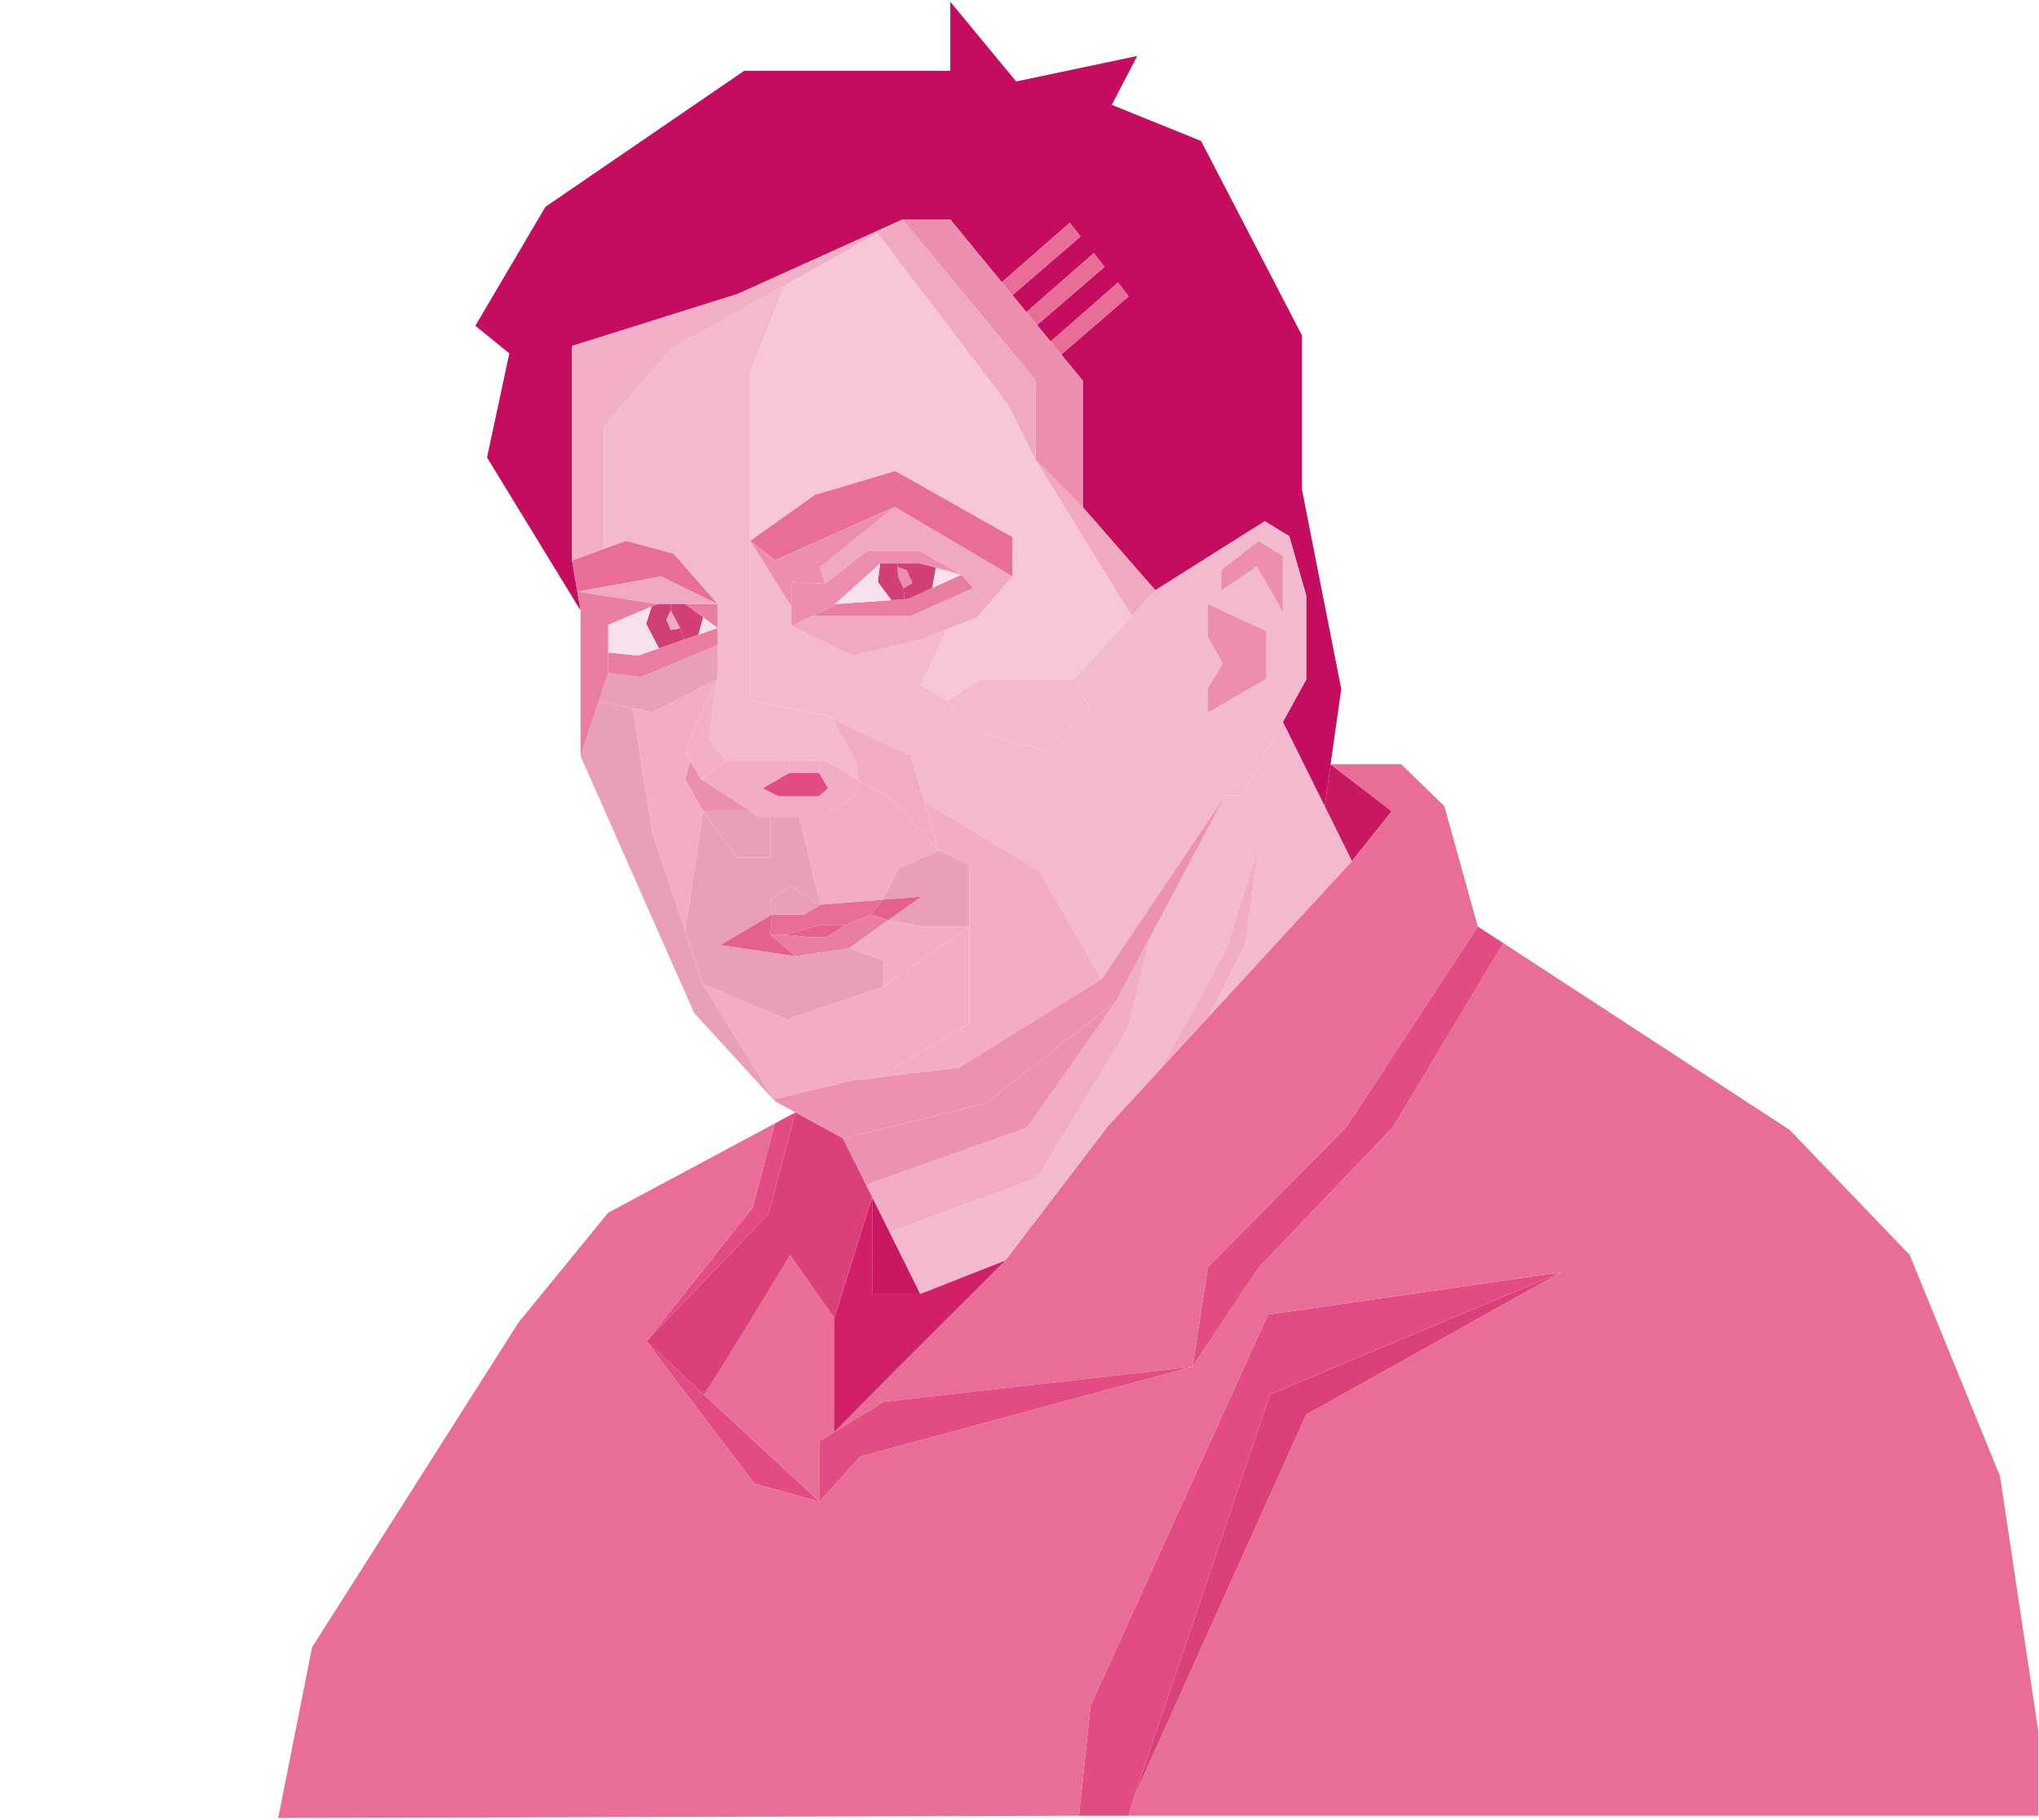
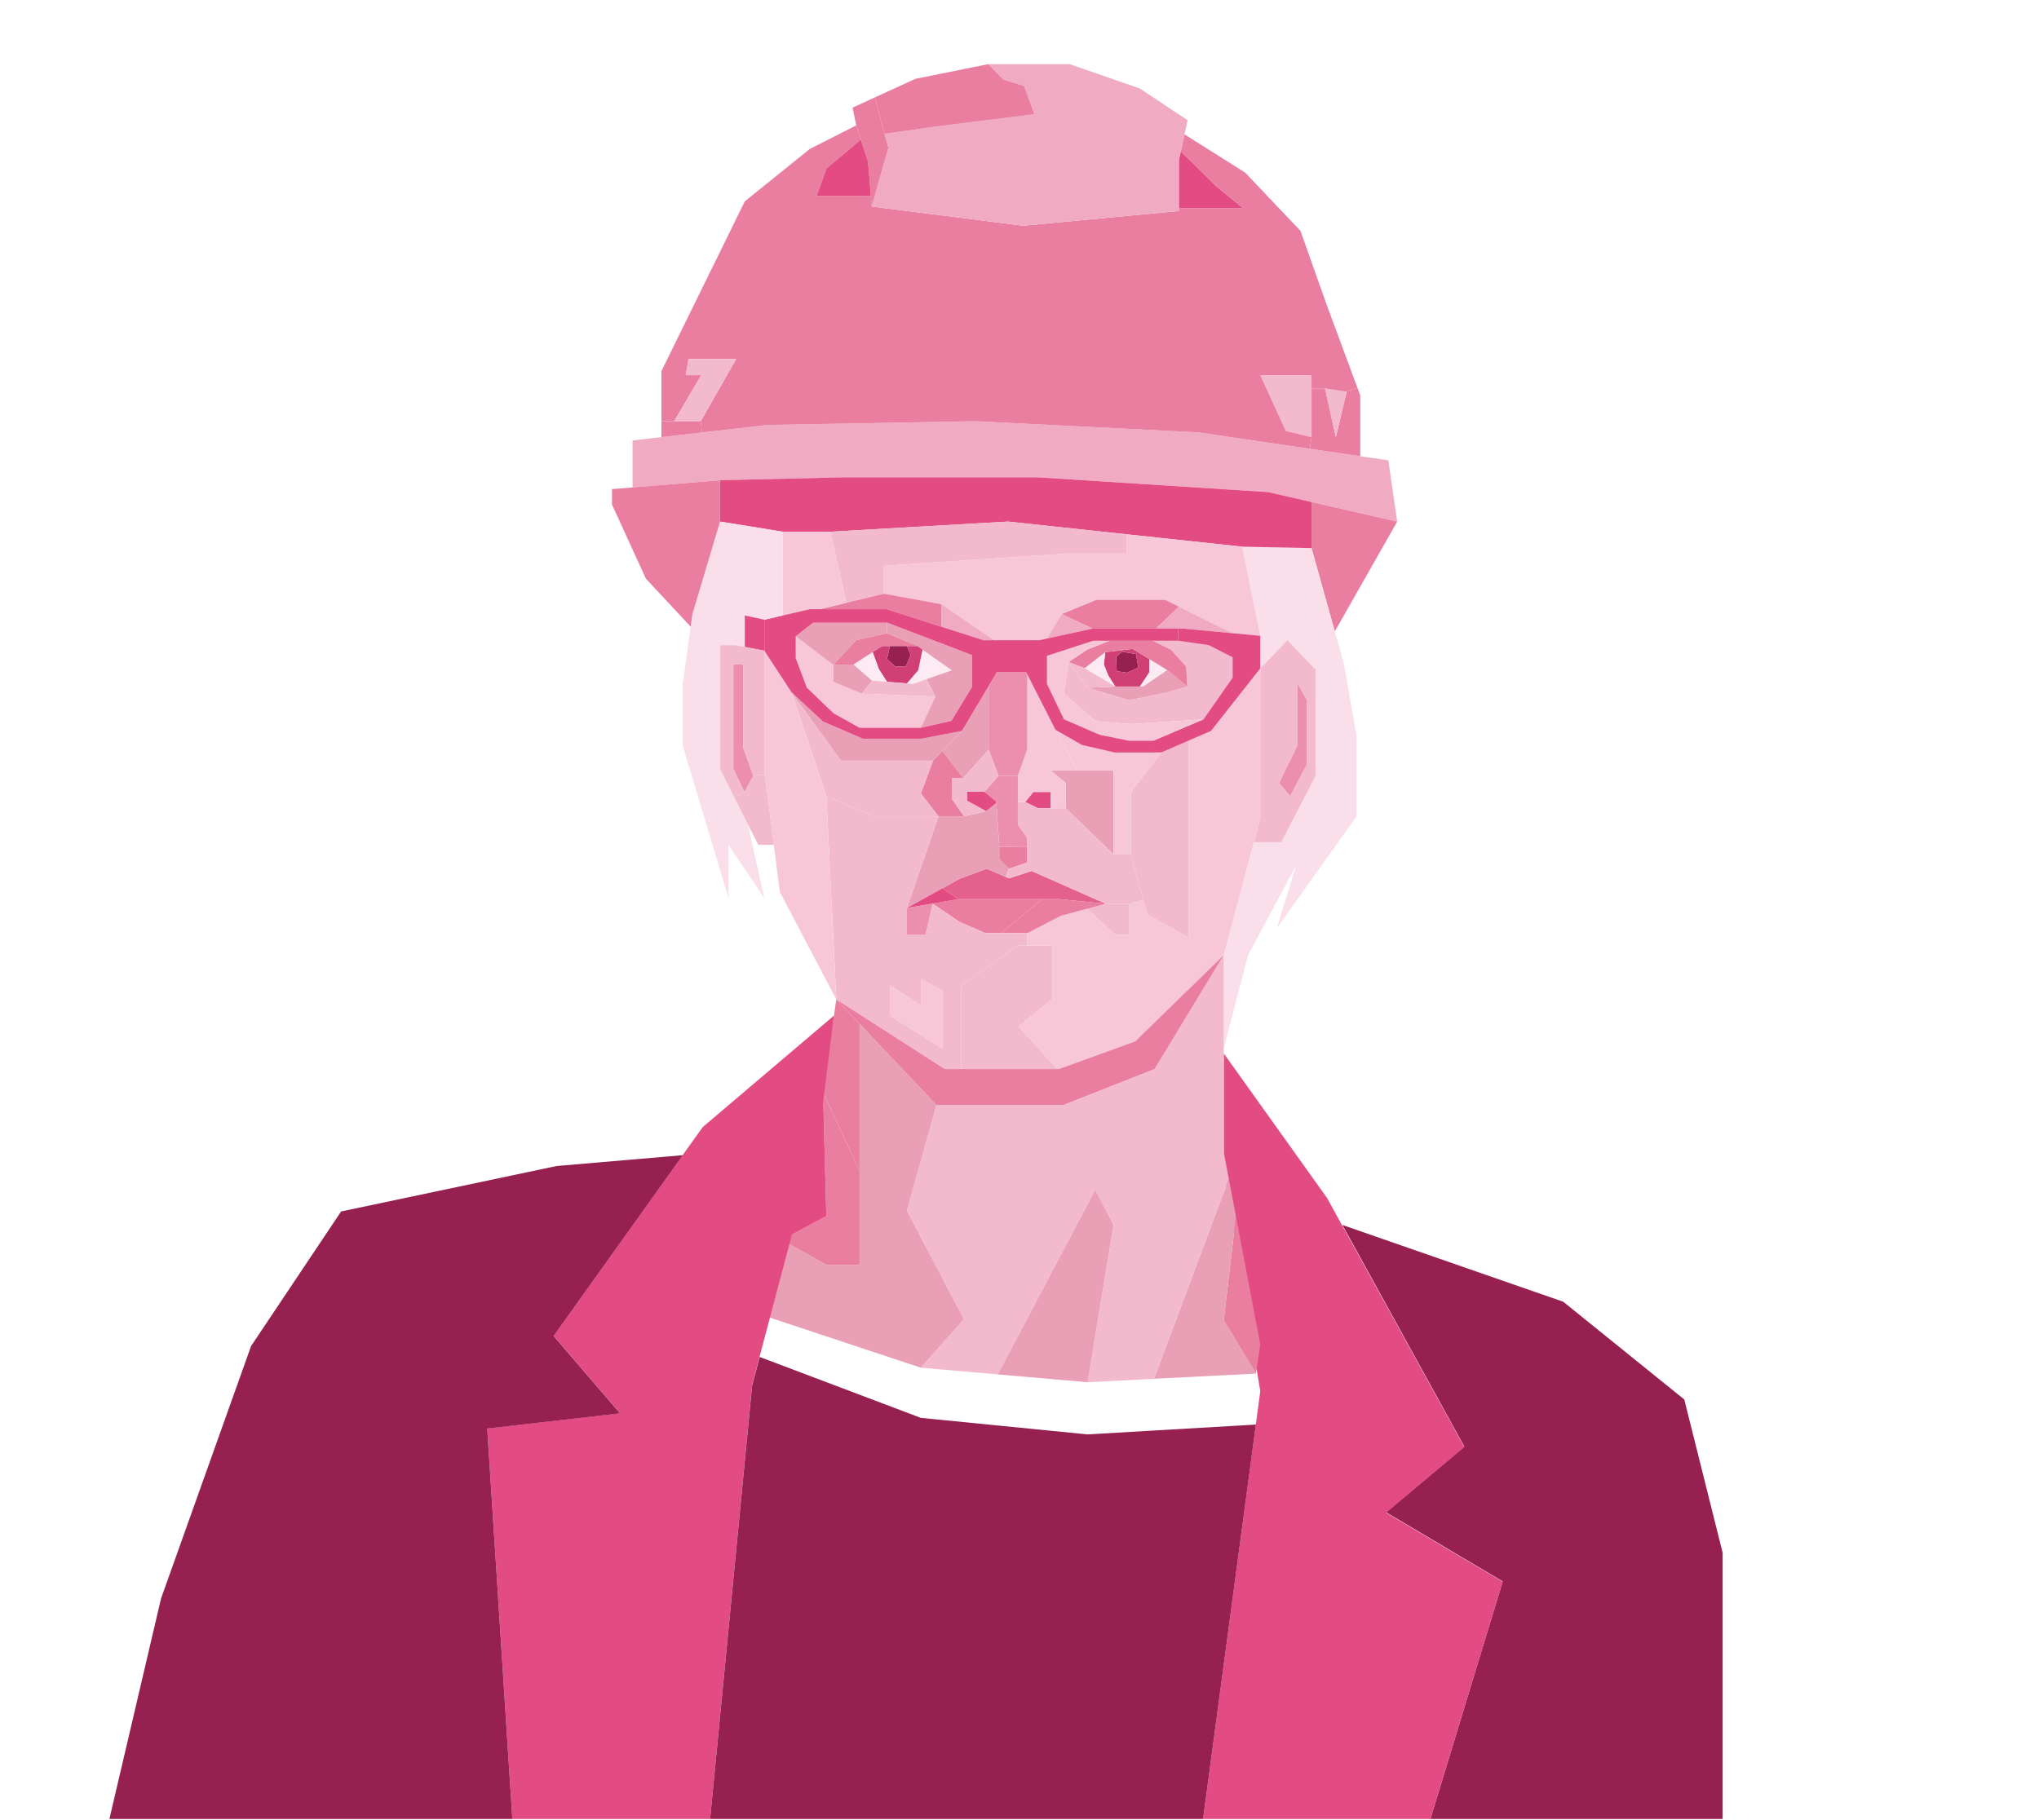
<svg xmlns="http://www.w3.org/2000/svg" width="1081" height="965">
  <g fill="none" fill-rule="evenodd">
-     <path fill="#D94178" d="M827.69 674.653l-135.18 75.48-91.26 202.779 72.096-213.474z" />
-     <path fill="#E34C82" d="M797.021 500.142l-58.323 97.329-71.55 74.935-34.925 52.386 8.186-52.955 73.493-74.366 69.564-106.17z" />
-     <path fill="#C81862" d="M716.718 456.661l-14.428-29.118 3.143-22.263 32.413 24.904z" />
-     <path fill="#E86E97" d="M468.45 743.367l-26.084 16.021 29.271-29.685 61.314-61.249 54.504-71.398 27.589-29.97 26.063-28.288.021-.022 75.59-82.115 21.129-26.477-32.414-24.904h37.477l22.833 22.263 17.723 63.758-69.564 106.17-73.494 74.366-8.186 52.954z" />
-     <path fill="#C50D5F" d="M690.24 259.514L711.085 365.4l-5.652 39.879-3.143 22.264-22.178-44.681 12.398-22.526V315.83l-9.013-31.541-12.967-7.88-58.017 36.605-38.308-43.94v-67.032l-11.59-14.079 35.754-30.82-5.632-7.312-35.732 31.279-7.226-8.753 35.776-30.822-5.63-7.333-35.776 31.3-7.4-8.992 36.059-31.061-5.631-7.334-36.06 31.541-27.306-33.222h-25.364l-87.31 39.421-87.878 27.611v113.788l2.816 16.48 1.702 9.975-49.57-81.11 11.83-55.203-18.029-14.646 37.172-63.083 105.34-72.096h109.29V.945l34.925 42.258L602.93 29.69l-13.51 25.91 47.321 19.142 53.5 103.092z" />
-     <path fill="#F3BACD" d="M680.112 382.862l22.178 44.68 14.428 29.119-75.59 82.115 19.274-38.46 6.745-50.705-17.461 54.634-34.642 62.842-27.59 29.97-54.502 71.397-45.075 17.746-16.24-32.72L550 624.516l48.435-79.977 11.329-47.606 39.923-75.196h9.014z" />
-     <path d="M671.381 360.052V334.71l-30.973-14.363v17.463l7.88 14.078-7.88 12.945v12.964l30.973-17.745zm8.731-65.352l-12.965-7.88-19.71 15.499v10.978l18.88-12.943 13.795 24.206V294.7zm3.384-10.412l9.014 31.542v44.506l-12.398 22.526-21.412 38.875h-9.015l-65.613 97.438-32.96-57.276-60.921-36.757-7.225-24.251-41.91-20.19-.349-.655-1.68-.328-41.276-8.229v-84.668l21.762 34.727v10.412l32.327 15.694 36.32-8.513 13.949-5.522-13.796 29.816 13.796 8.054 11.83 15.171 40.14 11.416 24.078-22.526-8.862-15.498 30.667-33.374 12.55-13.664 58.018-36.604 12.966 7.878z" fill="#F3BACD" />
-     <path fill="#EC8EAD" d="M680.112 294.7v29.86l-13.794-24.206-18.882 12.943v-10.979l19.71-15.498zM671.381 334.71v25.342l-30.973 17.746v-12.966l7.88-12.943-7.88-14.08v-17.462z" />
-     <path fill="#F2ACC4" d="M667.147 449.61l-6.745 50.706-19.273 38.46-.022.023-26.063 28.288 34.64-62.842z" />
-     <path fill="#F1A9C1" d="M574.205 269.075l38.307 43.938-12.55 13.665-50.968-82.814z" />
-     <path fill="#F2ACC4" d="M609.763 496.933l-11.33 47.606L550 624.516l-78.362 28.964-9.276-18.662-3.23-6.549 85.235-30.23 47.301-67.033z" />
-     <path fill="#F7C7D8" d="M548.994 243.864l50.968 82.813-30.668 33.375H520.27l-18.16 11.438-13.795-8.055 13.795-29.816 15.846-6.265 5.828-6.701 12.966-14.952v-20.845L474.65 249.78l-42.674 12.682-34.226 24.36v-89.276l18.183-46.144 49.418-27.655 68.866 90.497z" />
-     <path fill="#E34C82" d="M601.25 952.911l-2.816 9.932H571.98l6.177-58.367 94.077-207.362 155.456-22.461-154.343 64.785z" />
-     <path fill="#E86E97" d="M592.737 149.83l5.631 7.313-35.753 30.821-5.61-6.854z" />
-     <path fill="#EC92B0" d="M591.668 531.006l-47.301 67.032-85.237 30.232-12.224-24.6 75.48-18.576z" />
-     <path fill="#E86E97" d="M579.924 134.202l5.631 7.333-35.776 30.822-5.63-6.855z" />
-     <path fill="#F2ACC4" d="M551.112 461.9l32.96 57.275-75.764 47.039-42.957 5.151 48.588-28.528v-83.928l-16.043-7.88-7.705-25.886z" />
-     <path fill="#F3BACD" d="M569.294 360.052l8.862 15.498-24.076 22.526-40.141-11.416-11.83-15.17 18.16-11.438z" />
-     <path fill="#EC8EAD" d="M549.78 172.357l7.225 8.753 5.61 6.853 11.59 14.08v67.031l-25.21-25.21v-42.237l-70.547-85.193h25.363l27.307 33.222 5.631 6.854 7.4 8.992z" />
-     <path fill="#E86E97" d="M567.177 118.115l5.63 7.333-36.058 31.062-5.632-6.854z" />
-     <path fill="#F1A9C1" d="M548.994 201.628v42.236l-14.777-29.62-68.866-90.498 13.096-7.312z" />
-     <path fill="#E86E97" d="M536.75 284.856V305.7l-62.515-36.91-63.387 28.31-13.098-10.28 34.226-24.36 42.674-12.682z" />
-     <path fill="#F1A9C1" d="M536.75 305.702l-12.966 14.951-7.793-8.818-6.287-7.116-21.958-12.464h-28.31l-21.959 17.31-2.968-8.578 39.726-32.196z" />
-     <path fill="#D11F69" d="M532.951 668.454l-61.313 61.249-29.272 29.685-.02.021v-60.527l20.014-64.064v51.381h25.517z" />
-     <path fill="#F1A9C1" d="M515.99 311.835l7.794 8.818-5.828 6.701-15.847 6.265-13.948 5.522-36.322 8.513-32.325-15.693 11.044-5.283h52.124z" />
-     <path fill="#E97EA1" d="M509.704 304.719l6.287 7.116-33.309 14.842h-52.125l13.38-6.438h.023l28.572-2.009 6.898-.48 2.117-.152 12.595-5.763z" />
-     <path fill="#F2ACC4" d="M513.939 491.301v51.535l-48.588 28.529-13.38 1.616-41.123 9.843-.502.305-37.565-61.138 44.549 18.597 51.121-17.462z" />
-     <path fill="#E99FB6" d="M513.939 458.91V491.3h-25.625l-17.42-3.34 17.42-12.441-20.562 1.638 8.73-16.83 21.414-9.299z" />
-     <path fill="#F2ACC4" d="M513.939 491.301l-45.488 31.825v-13.795l-18.444-6.484 20.867-14.885h.02l17.42 3.34z" />
-     <path fill="#F8E1EE" d="M509.704 304.719l-15.562 7.116 1.986-10.849z" />
-     <path fill="#F2ACC4" d="M490.19 425.142l7.706 25.888-27.328-28.726-16.065-9.015v-7.9L441.056 380.7l41.91 20.19z" />
-     <path fill="#F2ACC4" d="M470.568 422.304l27.327 28.725-21.412 9.299-8.73 16.83-32.96 2.596-11.045-46.47h12.18l18.574-12.114v-7.88z" />
-     <path fill="#E5618D" d="M488.314 475.52l-17.42 12.442h-.02l-9.037-2.86 5.915-7.944z" />
-     <path fill="#C81862" d="M471.637 653.48l16.24 32.72H462.36v-51.382z" />
-     <path fill="#EC8EAD" d="M480.783 302.427l2.947 6.723-4.716 2.795-2.88-6.243-.35-5.043z" />
-     <path fill="#D04074" d="M480.783 302.427l-4.999-1.768v-1.855h12.377l7.967 2.182-1.986 10.848-12.594 5.763-2.118.153-.416-5.805 4.716-2.795z" />
-     <path fill="#D04074" d="M479.015 311.944l.416 5.806-6.899.48-7.181-9.713 1.266-9.713h9.167v1.855l.35 5.042z" />
-     <path fill="#EC8EAD" d="M474.235 268.79l-39.726 32.197 2.968 8.577-17.964-1.047v13.032L397.75 286.82l13.098 10.282z" />
-     <path fill="#F8E1EE" d="M465.35 308.518l7.182 9.712-28.572 2.008h-.022l-1.397.11 24.075-21.544z" />
-     <path fill="#E99FB6" d="M468.45 509.331v13.795l-51.12 17.462-44.55-18.598-9.516-28.375 9.516-63.431 18.008 24.49h17.528v-21.39h15.432l11.044 46.47-15.28-9.866-11.196 7.27.85 7.944-27.328 16.065 39.857 5.894 28.311-4.213z" />
-     <path fill="#E86E97" d="M467.752 477.157l-5.915 7.945-13.664 5.348h-13.097l-19.142 5.217-7.619-.153.851-10.412h17.179l8.447-5.347z" />
-     <path fill="#F2ACC4" d="M454.503 413.29v7.88l-18.576 12.114H402.684l-4.78-3.1-26.062-16.895 13.38-9.865h33.244v6.482l-14.08 8.164 8.447 4.234h21.13l5.064-4.234-4.802-8.164v-6.482h3.099z" />
-     <path fill="#F3BACD" d="M454.503 405.388v7.901l-17.179-9.866H385.221l-9.56-11.263 4.78-32.108v-39.704l-23.246-26.63-25.342-6.898-11.612 4.235V226.14l36.125-41.407 59.567-33.33-18.182 46.143V371.49l41.276 8.229 2.03.982z" />
-     <path fill="#E5618D" d="M448.172 490.45l-9.843 6.483h-9.735l-12.66-1.266 19.142-5.217z" />
-     <path fill="#EC8EAD" d="M487.746 292.256l21.959 12.462-13.577-3.732-7.967-2.182h-21.544l-24.076 21.543 1.396-.109-13.38 6.44-11.044 5.282v-23.442l17.964 1.046 21.958-17.308z" />
-     <path fill="#E34C82" d="M434.225 409.906l4.802 8.164-5.064 4.234h-21.13l-8.446-4.234 14.079-8.164z" />
-     <path fill="#E99FB6" d="M434.792 479.754l-8.447 5.348h-17.179l-.85-7.945 11.197-7.27z" />
-     <path fill="#E34C82" d="M434.508 764.212l7.837-4.802.021-.022 26.085-16.022 163.771-18.575-176.17 47.585-21.544 23.944zM434.508 796.32l-34.64-9.582-57.166-75.48 30.406 28.18z" />
-     <path d="M442.345 759.41l-7.837 4.801v32.109l-61.4-56.882c2.27-1.703 45.771-73.93 45.771-73.93l23.466 33.374v60.528z" fill="#E86E97" />
-     <path fill="#F2ACC4" d="M418.465 409.906h15.76v-6.482h-15.76z" />
-     <path fill="#E5618D" d="M421.696 507.06l-39.858-5.893 27.328-16.064-.85 10.412z" />
-     <path fill="#F2B0C7" d="M391.137 155.855l87.31-39.421-13.096 7.312-49.418 27.656-59.567 33.33-36.125 41.408v64.915l-16.982 6.199V183.466z" />
-     <path fill="#E97EA1" d="M421.696 507.06l-13.38-11.545 7.617.152 12.66 1.266h9.735l9.844-6.483 13.665-5.347 9.037 2.86-20.867 14.885z" />
-     <path fill="#EC92B0" d="M410.848 583.96l-.502-.83.502-.305 41.123-9.845 13.38-1.615 42.957-5.15 75.763-47.04 65.615-97.438-39.923 75.196-18.096 34.072-69.28 54.089-75.48 18.576-25.211-13.773z" />
-     <path fill="#E99FB6" d="M410.345 583.13l.502.83-42.803-46.755-60.266-136.314 9.713-29.161 17.877 3.82 10.586 66.465 17.31 51.6 9.516 28.375zM408.316 433.284v21.391h-17.528l-18.008-24.49h25.124l4.78 3.099z" />
-     <path fill="#E34C82" d="M421.696 589.897l-14.21 53.783-64.784 67.578 56.337-70.96 11.809-44.595z" />
-     <path fill="#EC8EAD" d="M397.904 430.185H372.78l-9.516-16.896 2.575-9.865 6.003 9.865z" />
-     <path fill="#F2B0C7" d="M375.662 392.16l9.559 11.264-13.38 9.865-6.002-9.865-2.575-4.213 3.928-11.547 13.25-27.612z" />
-     <path fill="#E99FB6" d="M380.442 342.088v17.964l-34.488 17.746-10.587-2.248-17.876-3.82 4.933-14.843 17.462 2.117z" />
-     <path fill="#E97EA1" d="M380.442 333.008v9.08l-40.556 16.916-17.462-2.117v-10.913l15.759 1.68 11.154-3.863 13.293-4.606 7.552-2.62zM380.442 320.347v12.66l-7.661-5.653-9.518-7.007z" />
-     <path fill="#E86E97" d="M357.195 293.718l23.247 26.63L350.45 305.7l-44.375 8.032-2.816-16.48 16.982-6.198 11.612-4.234z" />
-     <path fill="#F2ACC4" d="M380.442 360.052l-13.25 27.612-3.929 11.547 2.576 4.213-2.576 9.865 9.518 16.895-9.518 63.43-17.31-51.6-10.586-66.464 10.587 2.247z" />
-     <path fill="#F1A9C1" d="M380.442 320.347h-32.109l-42.258-6.614 44.375-8.03z" />
-     <path fill="#F8E1EE" d="M380.442 333.008l-10.26 3.557 2.599-9.211z" />
-     <path d="M373.108 739.438l-30.406-28.18 64.784-67.578 14.21-53.783 25.21 13.773 12.225 24.6 3.23 6.548-20.016 64.063-23.465-33.374s-43.502 72.228-45.772 73.93" fill="#D94178" />
-     <path fill="#D04074" d="M372.78 327.354l-2.598 9.211-7.552 2.62-2.052-5.893-4.932-9.583v-3.362h7.617z" />
-     <path fill="#D04074" d="M360.578 333.291l2.052 5.894-13.293 4.606-6.788-13.031 2.969-9.212 2.815-1.2h7.313v3.361l-2.38 4.933 2.38 5.347z" />
-     <path fill="#F1A9C1" d="M355.646 323.71l4.932 9.581-4.932.699-2.38-5.348z" />
-     <path fill="#F8E1EE" d="M342.55 330.76l6.787 13.03-11.154 3.864-15.76-1.68v-14.647l23.094-9.779z" />
-     <path fill="#E97EA1" d="M317.491 371.73l-9.714 29.16V323.71l-1.702-9.975 42.258 6.614-2.815 1.2-23.094 9.78v25.558z" />
-     <path fill="#E86E97" d="M598.434 962.843l2.816-9.932 91.26-202.778 135.18-75.48-155.457 22.46-94.077 207.363-6.177 58.367-424.486 1.21 17.98-90.56 109.345-172.08 47.606-58.3 88.424-47.41-11.809 44.594-56.337 70.961 57.166 75.48 34.64 9.582 21.545-23.945 176.17-47.584 34.924-52.386 71.551-74.934 58.323-97.33 151.79 99.032 63.648 66.334 47.869 117.302 20.278 135.178v44.856z" />
+     <path fill="#962151" d="M913.28 823.399v141.177H758.333l38.358-125.98-61.827-36.627 41.481-34.861-64.678-117.532 117.106 40.712 64.163 51.825z" />
+     <path fill="#E34C82" d="M655.235 660.024l-3.79-22.648-2.669-16.112v-62.688L703.57 635.3l8.066 14.66h.03l64.679 117.39-41.481 34.818 61.827 36.582-38.357 125.825H637.83l27.988-209.362 2.335-17.53z" />
+     <path fill="#F0ABC2" d="M695.322 266.217l-23.046-5.276-121.987-7.823H446.706l-64.951 1.546-46.394 3.79V233.56l15.313-1.758 21.5-2.456 34.81-4.002 109.95-1.971 118.167 5.882 59.31 8.733 26.745 3.942 14.888 2.183 4.701 32.476z" />
+     <path fill="#E97EA1" d="M740.745 276.588l-33.082 58.25-12.341-44.181v-24.44zM721.156 209.665v32.264l-26.744-3.942.91-6.186v-25.835h7.156l5.73 25.835 5.732-24.077 5.7-2.122z" />
+     <path fill="#FADEEA" d="M719.216 390.45v42.45l-42.27 59.282 10.189-33.234-25.441 47.516-12.918 49.487v-49.487l15.95-59.857h14.586l18.193-35.235v-56.34l-14.98-15.555-14.373 14.98v-17.315l-9.581-47.243 36.75.758 12.341 44.18 4.914 17.558z" />
+     <path fill="#F3BACD" d="M713.94 207.724l-5.73 24.078-5.732-25.836zM697.505 355.032v56.34l-18.193 35.235h-14.585l3.425-12.917v-79.234l14.373-14.979 14.98 15.555zm-4.7 50.366v-34.234l-5.003-8.794v33.144l-9.673 19.71 5.883 6.913 8.793-16.739z" />
+     <path fill="#E34C82" d="M695.322 266.217v24.44l-36.75-.758-61.374-6.58-62.799-6.731-94.152 5.367h-25.32l-33.172-5.367v-21.924l64.95-1.546H550.29l121.987 7.823z" />
+     <path fill="#F3BACD" d="M695.322 205.966v25.835l-13.585-3.244-13.585-29.626h27.17z" />
+     <path fill="#EC8EAD" d="M692.805 371.164v34.234l-8.794 16.738-5.882-6.913 9.672-19.71V362.37z" />
+     <path fill="#F7C7D8" d="M668.152 354.456v79.233l-3.425 12.918-15.951 59.857-46.94 45.757-40.48 14.676h-.789l-20.558-22.68 18.011-14.495v-28.353h-13.402v-6.518l17.89-9.25 13.827-3.668 14.95 13.797h7.459v-16.465l7.429-2.032 2.122 7.702 21.773 12.13V392.783l11.977-5.185zM658.571 289.899l9.582 47.243-14.676-1.365-28.504-14.1-7.277-3.608h-36.387l-18.498 7.611-7.731 12.918-4.003.879h-24.076l-27.867-19.072-30.535-5.58v-14.798l97.882-6.52h30.716V283.32z" />
+     <path fill="#E97EA1" d="M655.235 644.917l12.918 68.105-2.335 15.374-17.042-28.261z" />
+     <path fill="#E99FB6" d="M648.776 700.135l17.041 28.26-54.034 2.76 39.661-106.099 3.79 19.861z" />
+     <path fill="#E34C82" d="M658.965 110.298h-33.991v-25.44l1.03-4.67 19.073 18.77z" />
+     <path fill="#F0ABC2" d="M653.477 335.778l-26.412-2.456H612.784l12.19-11.644z" />
+     <path fill="#F3BACD" d="M648.776 610.926l2.668 14.13-39.661 106.1-35.174 1.819 13.735-83.328-9.673-18.77-51.7 97.943-40.784-3.548 22.864-25.743-30.262-57.523 15.708-56.035h67.194l48.425-19.074 36.66-60.433v49.487z" />
+     <path fill="#E97EA1" d="M456.41 74.002l-18.316 15.373L433 103.84h28.716l.455 5.67 80.203 10.189 82.6-7.823v-1.577h33.99l-13.887-11.341-19.072-18.77 1.97-8.944 32.172 20.286 29.322 30.899 13.707 38.72 16.464 44.454-5.7 2.122-11.462-1.758h-7.157v-7.035h-27.17l13.586 29.625 13.584 3.245-.91 6.186-59.31-8.733-118.167-5.883-109.951 1.971-34.81 4.002-.697-5.973 18.8-32.96h-25.259l-1.456 8.52h8.218l-14.373 24.44h-6.732v-26.593l44.18-89.998 34.447-27.775 24.652-12.523z" />
+     <path fill="#F3BACD" d="M630.067 392.784v104.28l-21.77-12.13-2.123-7.7-6.672-24.381v-32.87l16.132-20.922z" />
+     <path fill="#F0ABC2" d="M629.613 63.753l-1.638 7.49-1.971 8.945-1.03 4.669v27.018l-82.6 7.823-80.204-10.188 8.794-31.112L468.963 71l25.865-3.73 53.61-6.67-5.488-15.04-10.947-3.335-8.034-8.218h43.119l37.204 12.918z" />
+     <path fill="#F3BACD" d="M624.518 339.78l16.253 2.335 12.705 6.459v10.764l-15.434 22.106-38.54 2.486-18.83-1.517-16.648-14.615 2.457-16.737 10.28 13.644 21.863 6.61 20.254-4.244 10.553-3.033-.607-10.583-8.066-8.945-9.673-4.73z" />
+     <path fill="#E97EA1" d="M624.973 321.677l-12.19 11.645h-33.536l-16.436-7.642 18.497-7.611h36.387z" />
+     <path fill="#FCEBF2" d="M618.878 355.335l-12.826 8.703h-1.759l4.973-7.55v-7.035z" />
+     <path fill="#E34C82" d="M653.477 359.338v-10.764l-12.706-6.46-16.252-2.334v-6.458h2.546l26.412 2.456 14.675 1.364v17.314l-26.107 33.143-11.977 5.185-14.434 6.277h-4.215v-6.277l26.623-11.34z" />
+     <path fill="#962151" d="M602.322 346.906l1.153 7.157-5.944 2.667-5.488-.818-.303-7.582 3.062-2.789z" />
+     <path fill="#F3BACD" d="M597.198 283.32v10.187H566.48l-97.882 6.52v14.797l-19.922 4.822-8.43-37.691 94.152-5.367z" />
+     <path d="M600.473 344.086l8.793 5.367v7.035l-4.973 7.55h-13.008l-3.73-5.792-2.335-5.942.758-6.46 14.495-1.758zm3.002 9.976l-1.153-7.157-7.52-1.363-3.062 2.789.303 7.58 5.488.82 5.944-2.669z" fill="#D04074" />
+     <path fill="#E99FB6" d="M618.878 367.07l-20.255 4.245-21.863-6.61 14.524-.667h14.768l12.826-8.703 10.553 8.703zM590.344 408.643v44.21h-.242l-25.046-24.257v-13.373l-8.006-6.58h13.98zM580.672 630.877l9.672 18.77-13.736 83.327-47.636-4.153z" />
+     <path fill="#FCEBF2" d="M587.555 358.246l3.73 5.792-16.254-9.704 10.947-8.49-.758 6.46z" />
+     <path fill="#F3BACD" d="M586.281 479.264h12.463v16.466h-7.459l-14.95-13.797z" />
+     <path fill="#F0ABC2" d="M579.247 333.322l-24.167 5.276 7.731-12.918z" />
+     <path fill="#E97EA1" d="M588.252 339.78h22.832l9.675 4.73 8.065 8.945.606 10.583-10.552-8.702-9.613-5.883-8.792-5.368-14.495 1.76-10.947 8.49-.637-.273-7.913-3.001 9.824-6.55z" />
+     <path fill="#F3BACD" d="M576.76 364.705l-10.279-13.644 7.914 3.001.636.272 16.254 9.704z" />
+     <path fill="#F7C7D8" d="M571.03 408.643l-11.463-21.62 14.1 8.066 17.315 3.971h24.652l-16.133 20.923v32.87h-9.157v-44.21zM583.067 389.661l-18.981-8.218-9.006-18.77v-14.888l24.47-8.004h8.702l-11.947 4.73-9.824 6.549-2.457 16.738 16.647 14.616 18.831 1.516 38.54-2.487-26.623 11.34h-12.917z" />
+     <path fill="#E5618D" d="M546.953 461.859l39.328 17.405-24.926-2.455H508.08l-8.462-5.763 9.189-5.093 14.372-5.277 9.795 4.246 1.971.849z" />
+     <path fill="#E97EA1" d="M561.356 476.808l24.925 2.456-9.946 2.67-13.826 3.668-17.891 9.248h-13.949l21.863-18.042z" />
+     <path fill="#F3BACD" d="M540.009 544.216l20.559 22.681h-50.882v-44.21l29.929-21.317h18.406v28.351z" />
+     <path fill="#E34C82" d="M557.05 419.983v8.612h-6.761l-6.762-3.335 4.305-5.277z" />
+     <path fill="#E97EA1" d="M552.532 476.808L530.67 494.85h-8.217l-13.796-6.003-14.222-9.674 13.645-2.365zM542.95 45.56l5.488 15.039-53.61 6.67L468.963 71l-5.215-19.314 21.498-9.855 38.723-7.824 8.034 8.218z" />
+     <path fill="#F7C7D8" d="M565.055 415.223v13.372h-8.004v-8.612h-9.22l-4.304 5.277h-3.912v-13.888l5.003-14.07v-39.693l14.95 29.414 11.461 21.62h-13.978z" />
+     <path fill="#E97EA1" d="M544.618 449.215v8.126l-9.794 3.335-5.034-5.033v-6.52z" />
+     <path fill="#EC8EAD" d="M544.618 444.333v4.882l-14.828-.092-1.546-23.318.394-.333-.455-.364v-.03l-6.307-5.185 7.489-8.522h10.25v25.835z" />
+     <path fill="#EC8EAD" d="M544.618 357.61v39.692l-5.003 14.07h-10.25l-5.215-13.798v-33.81l4.336-7.276h15.555z" />
+     <path fill="#F3BACD" d="M565.055 428.595l25.047 24.258H599.501l6.672 24.38-7.43 2.032h-12.462l-39.327-17.406-12.009 3.911-1.971-.848 1.85-4.246 9.794-3.335v-13.008l-5.003-7.127V425.26h3.912l6.761 3.335h6.763z" />
+     <path fill="#E99FB6" d="M532.974 464.922l-9.794-4.246-14.373 5.277-9.188 5.093-18.83 10.463 16.768-48.608h13.495l11.703-2.76 5.489-4.336 1.546 23.319v6.519l5.034 5.033z" />
+     <path fill="#E34C82" d="M528.183 425.077v.031l.06.697-5.488 4.336-10.128-5.548v-4.852l9.25.152z" />
+     <path fill="#F0ABC2" d="M527 339.477h-5.579l-22.287-7.126v-11.947z" />
+     <path fill="#E99FB6" d="M524.15 363.795v33.78l-13.463 14.98-11.068-14.313 10.37-10.643z" />
+     <path fill="#F3BACD" d="M512.628 419.741v4.852l10.127 5.549-11.704 2.758-6.428-9.217v-11.129h6.064l13.463-14.98 5.216 13.798-7.49 8.52z" />
+     <path fill="#E97EA1" d="M504.623 423.683l6.428 9.217h-13.493l-9.371-12.128 6.46-17.405 4.972-5.124 11.068 14.311h-6.064z" />
+     <path fill="#E99FB6" d="M480.789 642.007l30.262 57.521-22.864 25.745-85.419-28.353 11.887-39.449 23.44 13.311h17.617v-127.84l40.784 43.028z" />
+     <path fill="#E34C82" d="M508.08 476.808l-13.646 2.365-13.646 2.335 18.831-10.462z" />
+     <path fill="#F7C7D8" d="M499.619 525.233v30.718l-27.866-17.376v-16.07l16.434 10.551V519.17z" />
+     <path d="M471.753 538.576l27.865 17.375v-30.717l-11.43-6.065v13.888l-16.435-10.552v16.07zm29.14 28.321l-57.523-36.964-5.275-107.797 25.047 10.765h34.416l-16.77 48.608v14.221h9.825l3.82-16.556 14.222 9.673 13.797 6.003h22.167v6.52h-5.004l-29.93 21.316v44.211h-8.792z" fill="#F3BACD" />
+     <path fill="#F3BACD" d="M488.187 420.772l9.37 12.128h-34.416l-25.047-10.763-18.496-55.066 26.32 36.296h48.728z" />
+     <path fill="#F7C7D8" d="M495.89 369.406l-7.702 16.525h-32.476l-13.706-7.611-14.282-13.705-5.852-15.647v-11.553l19.891 15.192v8.945l15.102 6.246z" />
+     <path fill="#EC8EAD" d="M494.434 479.174l-3.821 16.555h-9.824v-14.221z" />
+     <path fill="#FCEBF2" d="M480.789 362.4l6.003-6.943 2.304-10.947 15.527 10.947-13.434 4.7-7.156 2.517z" />
+     <path fill="#962151" d="M480.789 342.57l2.061 4.821-2.638 6.065h-5.579l-4.396-4.003 1.606-6.883z" />
+     <path fill="#E99FB6" d="M470.388 330.198l44.968 17.192v16.83l-10.946 18.011-16.223 3.7 7.703-16.525-4.7-9.25 13.433-4.7-15.527-10.945-2.728-1.941-16.131-6.762z" />
+     <path fill="#E99FB6" d="M431.06 330.198h39.328l-.152 5.61-16.283 3.67-12.19 13.129-19.89-15.192z" />
+     <path fill="#D04074" d="M482.85 347.39l-2.06-4.82h5.578l2.729 1.94-2.304 10.947-6.004 6.943-10.553-.848-4.275-6.671-3.335-9.098 4.972-3.214h4.245l-1.607 6.884 4.397 4.003h5.58z" />
+     <path fill="#FCEBF2" d="M465.96 354.88l4.277 6.672-7.945-.638-9.825-8.52 10.158-6.611z" />
+     <path fill="#F3BACD" d="M470.237 361.551l10.552.85 3.244.272 7.156-2.516 4.701 9.248-39.025-1.607 5.427-6.883z" />
+     <path fill="#E97EA1" d="M470.964 78.398l-8.794 31.112-.455-5.671-1.515-18.193L456.41 74l-2.457-7.52-1.97-9.4 11.765-5.397L468.963 71z" />
+     <path fill="#E99FB6" d="M462.292 360.915l-5.428 6.883-15.1-6.247v-8.944l10.703-.213z" />
+     <path fill="#E34C82" d="M460.2 85.646l1.516 18.193H433l5.094-14.464 18.315-15.373z" />
+     <path fill="#E97EA1" d="M443.37 529.933l57.522 36.965h60.464l40.481-14.677 46.94-45.758-36.661 60.435-48.425 19.073h-67.194l-40.785-43.03zM455.712 620.902v49.88h-17.617l-23.44-13.31 23.44-12.615-1.76-65.619z" />
+     <path fill="#E97EA1" d="M455.712 542.942v77.96l-19.377-41.664 5.793-40.663 1.242-8.642zM453.953 339.477l16.284-3.67 16.13 6.762H467.599l-4.972 3.214-10.16 6.612-10.703.212zM470.085 323.042h-35.508l14.1-3.396 19.922-4.822 30.535 5.58v11.947z" />
+     <path fill="#F7C7D8" d="M440.247 281.955l8.43 37.69-14.1 3.397H429.3l-14.372 3.335v-44.422zM438.095 422.137l5.276 107.796-29.93-56.945-3.183-24.957-4.76-37.448-.273-2.152v-63.374l14.372 22.014z" />
+     <path fill="#E34C82" d="M442.128 538.576l-5.792 46.388-1.759 14.045-19.922 75.202-11.887 45.004-4.002 15.047-22.287 230.314H271.623L258.31 757.473l70.44-8.06-35.235-41.06 68.469-95.889 10.582-14.805z" />
+     <path fill="#E34C82" d="M436.336 579.239l1.758 65.618-23.439 12.614 19.922-65.921z" />
+     <path fill="#E99FB6" d="M436.336 382.626l21.135 9.097h31.11l21.408-4.124-10.37 10.643-4.973 5.125h-48.728l-26.32-36.297z" />
+     <path d="M427.724 364.614l14.282 13.706 13.706 7.61h32.476l16.222-3.699 10.946-18.011v-16.83l-44.968-17.192H431.06l-9.188 7.217v11.553l5.852 15.646zm29.747 27.108l-21.136-9.096-16.738-15.556-14.372-22.014v-16.434l9.703-2.245 14.372-3.335H470.085l29.049 9.309 22.287 7.127h29.656l4.002-.88 24.168-5.277h45.272v6.46H579.55l-24.47 8.004v14.888l9.005 18.77 18.982 8.218 15.434 3.122h12.918v6.277h-20.437l-17.315-3.972-14.1-8.065-14.949-29.414-.576-1.12h-15.556l-4.336 7.276v.03L509.99 387.6l-21.407 4.123h-31.11z" fill="#E34C82" />
+     <path fill="#FADEEA" d="M414.928 281.955v44.422l-9.703 2.244-10.37-2.244v16.709l-5.186-.97h-7.914v65.739l7.49 14.858 7.247 14.403 8.733 39.177-18.983-28.26v28.26l-24.258-80.78V362.37l4.185-30.019v-.03l.91-6.64 14.676-49.093z" />
+     <path fill="#F3BACD" d="M405.498 410.584l4.76 37.448h-8.247l-5.52-10.915-7.247-14.404 5.428-2.73 4.7-8.611z" />
+     <path fill="#E34C82" d="M405.225 342.115v2.941l-10.37-1.97v-16.709l10.37 2.244z" />
+     <path fill="#962151" d="M402.768 719.576l85.419 32.295 40.784 4.043 47.638 4.731 35.174-2.072 54.035-3.143-27.988 209.146H376.479L398.766 734.6z" />
+     <path fill="#EC8EAD" d="M394.066 396.544l5.306 14.828-4.7 8.61-5.883-12.188v-55.4h5.277z" />
+     <path fill="#F3BACD" d="M390.276 190.41l-18.8 32.962h-14.07l14.373-24.44h-8.218l1.456-8.522zM405.225 408.431l.273 2.153-6.125.788-5.308-14.828v-44.15h-5.275v55.4l5.882 12.19-5.428 2.729-7.49-14.858v-65.74h7.915l5.185.97 10.37 1.971z" />
+     <path fill="#E97EA1" d="M381.755 254.664v21.923l-14.677 49.094-.909 6.64-23.743-25.472-17.98-39.328v-8.157l10.915-.88v-.03z" />
+     <path fill="#962151" d="M361.984 612.576l-68.468 95.859 35.235 41.046-70.44 8.058 13.312 207.037H58l27.381-116.918 47.728-133.863 47.728-71.376 114.255-24.102z" />
+     <path fill="#E97EA1" d="M357.406 223.372h14.07l.697 5.972-21.5 2.457v-8.43z" />
  </g>
</svg>
